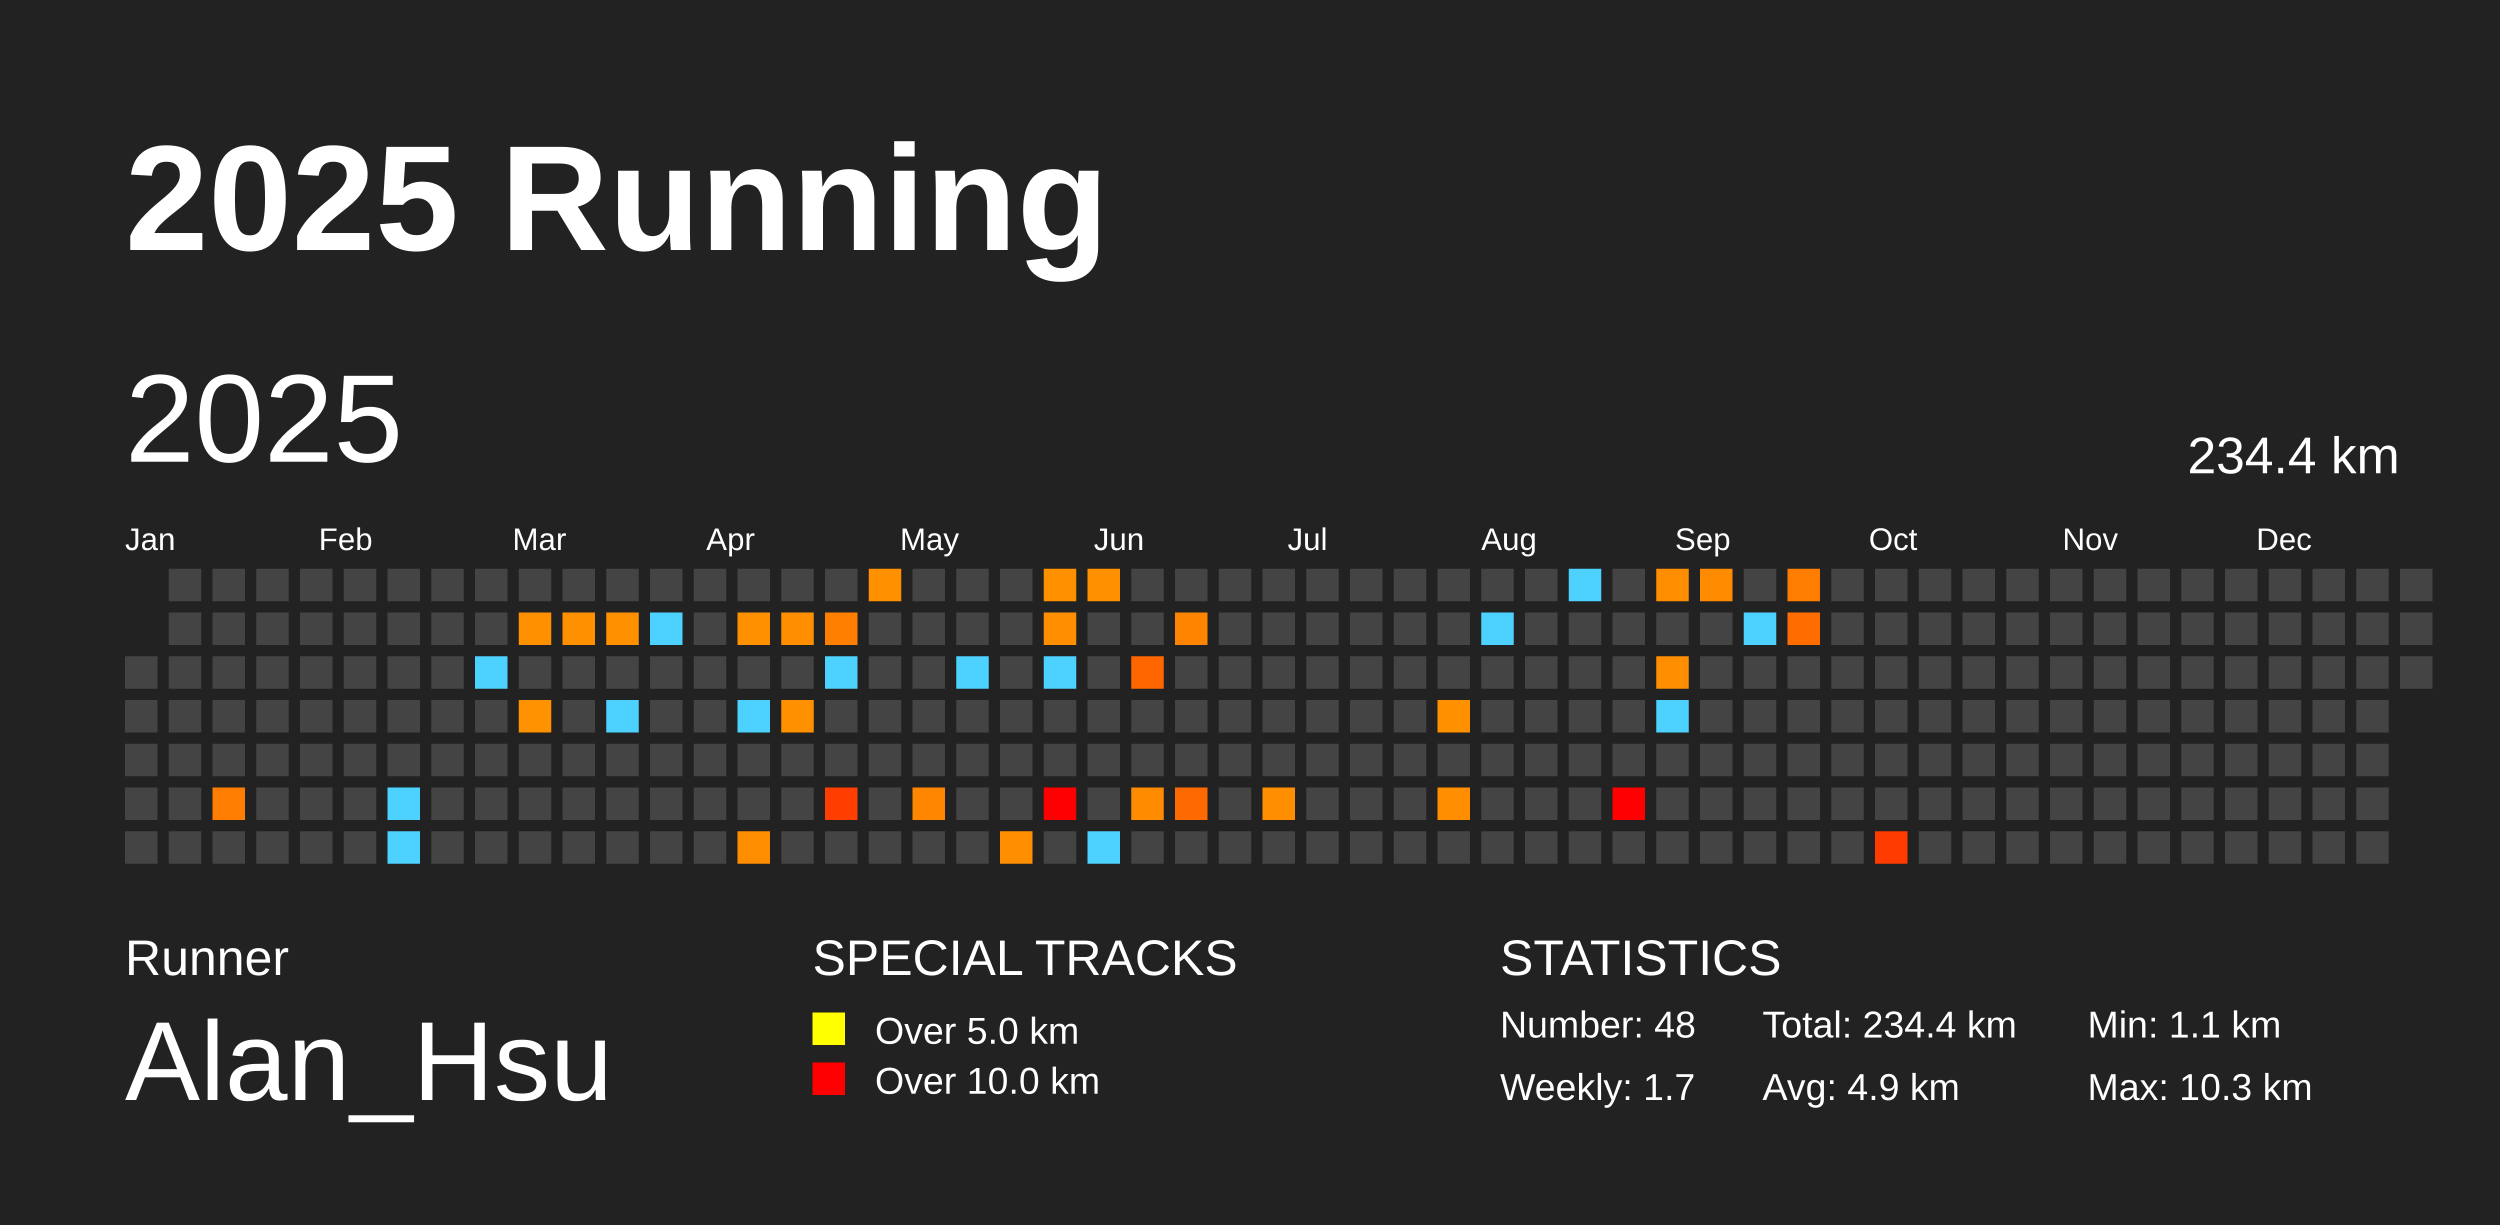
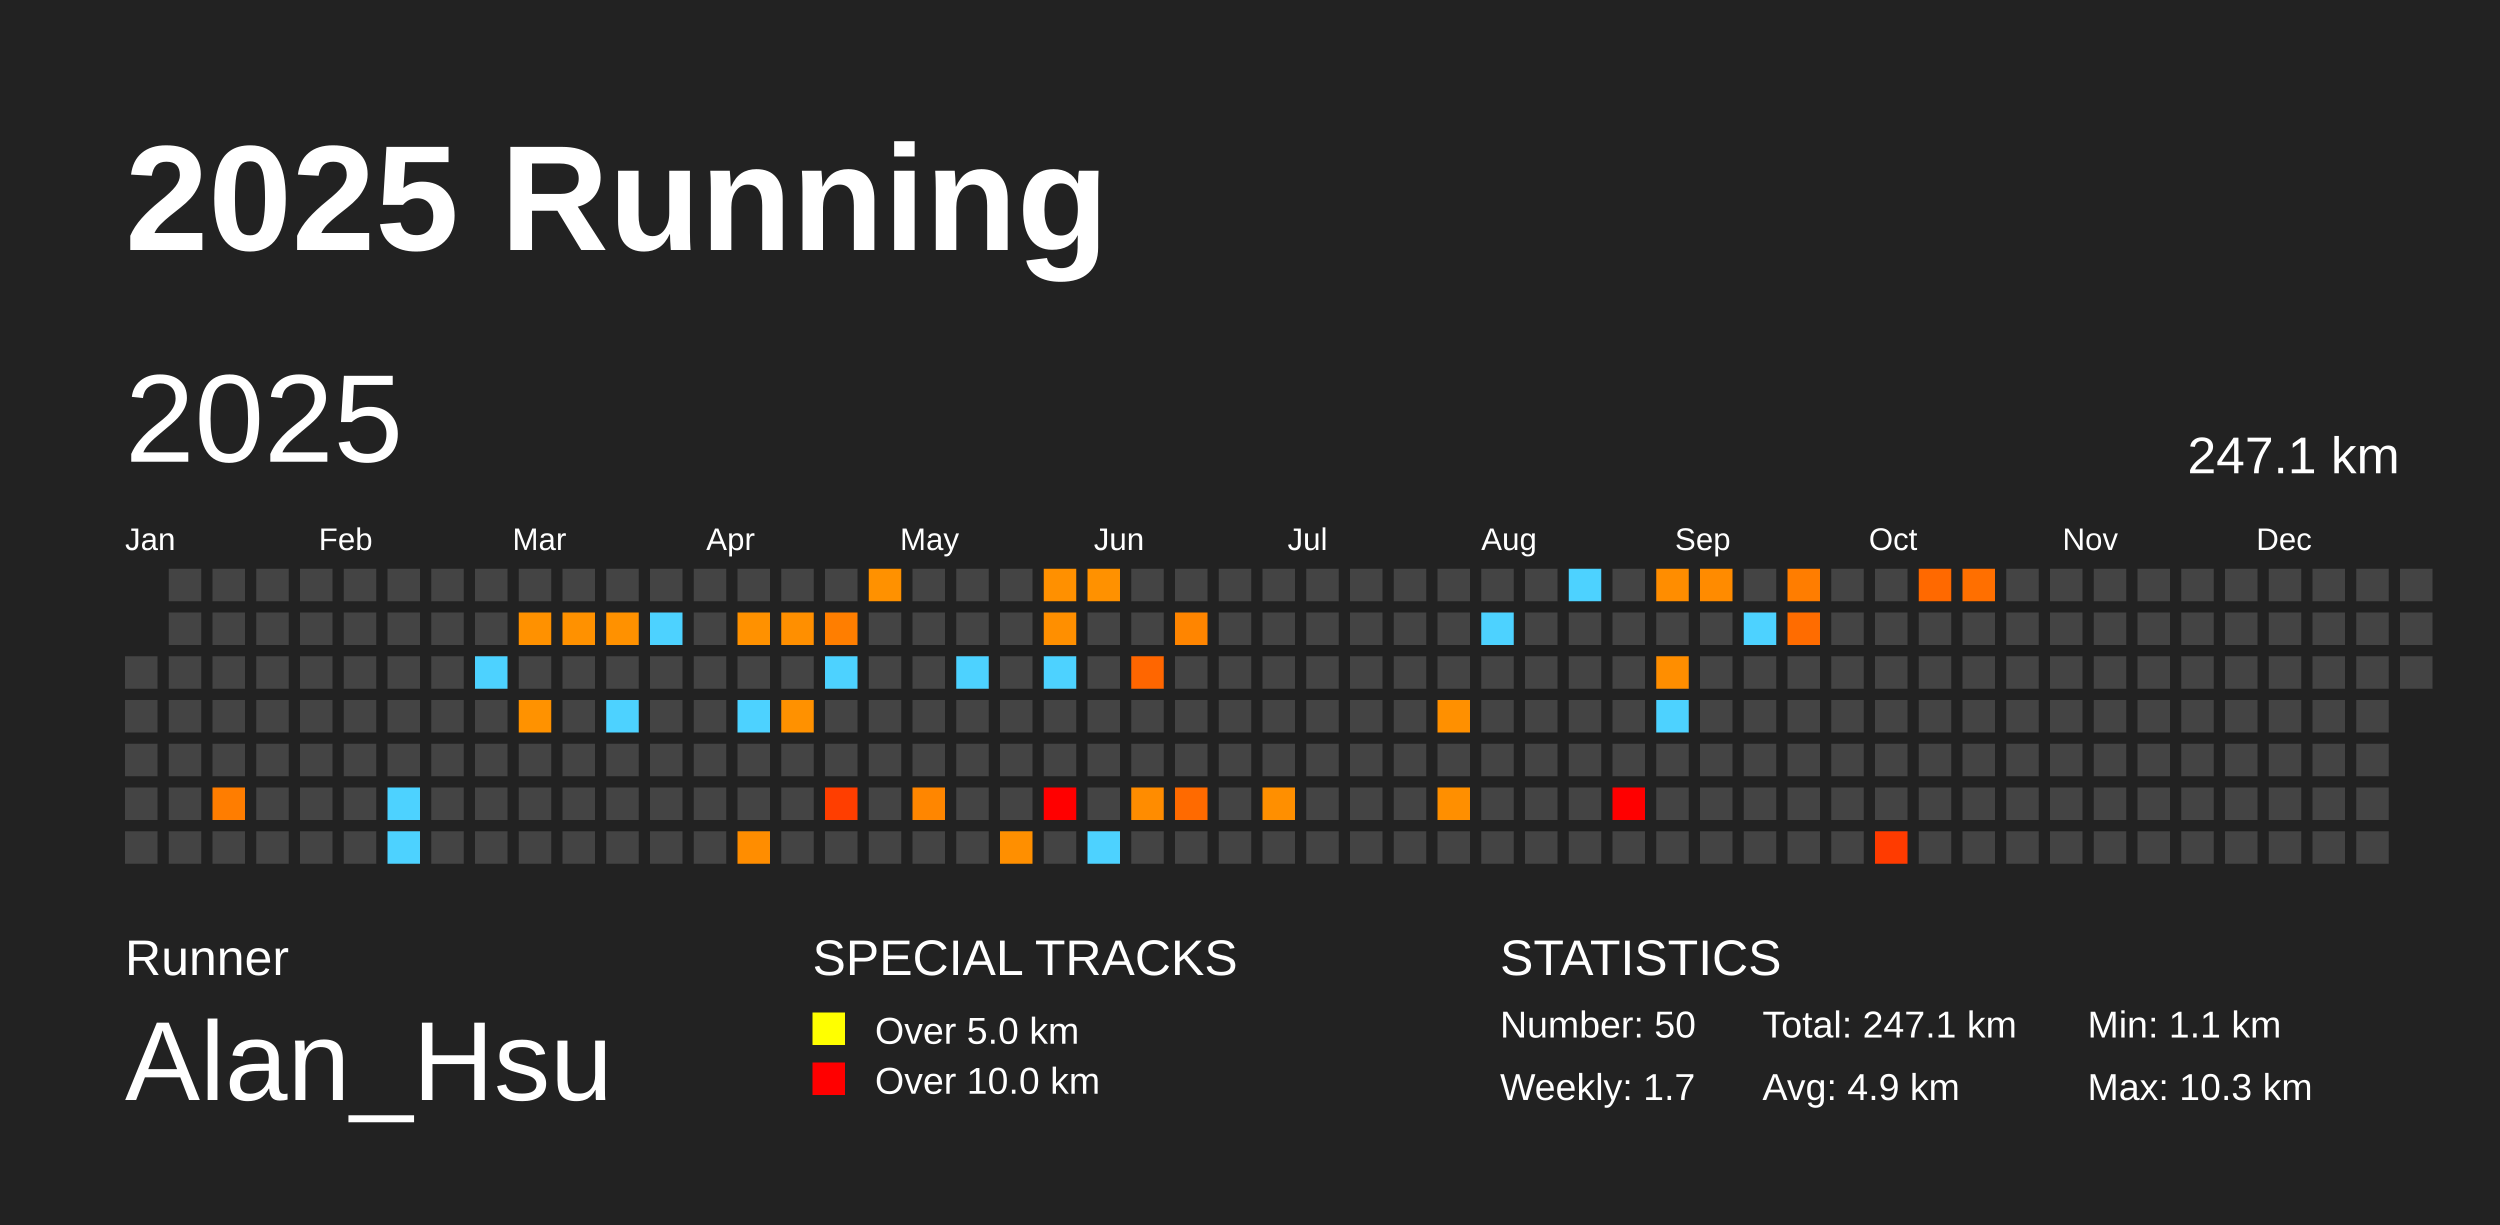
<svg xmlns="http://www.w3.org/2000/svg" baseProfile="full" height="98mm" version="1.1" viewBox="0,0,200,98" width="200mm">
  <defs />
  <rect fill="#222222" height="98" width="200" x="0" y="0" />
  <text fill="#FFFFFF" style="font-size:12px; font-family:Arial; font-weight:bold;" x="10" y="20">2025 Running</text>
  <text fill="#FFFFFF" style="font-size:4px; font-family:Arial" x="10" y="78">Runner</text>
  <text fill="#FFFFFF" style="font-size:9px; font-family:Arial" x="10" y="88">Alan_Hsu</text>
  <text fill="#FFFFFF" style="font-size:4px; font-family:Arial" x="65" y="78">SPECIAL TRACKS</text>
  <rect fill="yellow" height="2.6" width="2.6" x="65" y="81" />
  <text fill="#FFFFFF" style="font-size:3px; font-family:Arial" x="70" y="83.5">Over 5.0 km</text>
  <rect fill="red" height="2.6" width="2.6" x="65" y="85" />
  <text fill="#FFFFFF" style="font-size:3px; font-family:Arial" x="70" y="87.5">Over 10.0 km</text>
  <text fill="#FFFFFF" style="font-size:4px; font-family:Arial" x="120" y="78">STATISTICS</text>
-   <text fill="#FFFFFF" style="font-size:3px; font-family:Arial" x="120" y="83">Number: 48</text>
+   <text fill="#FFFFFF" style="font-size:3px; font-family:Arial" x="120" y="83">Number: 50</text>
  <text fill="#FFFFFF" style="font-size:3px; font-family:Arial" x="120" y="88">Weekly: 1.7</text>
-   <text fill="#FFFFFF" style="font-size:3px; font-family:Arial" x="141" y="83">Total: 234.4 km</text>
+   <text fill="#FFFFFF" style="font-size:3px; font-family:Arial" x="141" y="83">Total: 247.1 km</text>
  <text fill="#FFFFFF" style="font-size:3px; font-family:Arial" x="141" y="88">Avg: 4.9 km</text>
  <text fill="#FFFFFF" style="font-size:3px; font-family:Arial" x="167" y="83">Min: 1.1 km</text>
  <text fill="#FFFFFF" style="font-size:3px; font-family:Arial" x="167" y="88">Max: 10.3 km</text>
  <text dominant-baseline="hanging" fill="#FFFFFF" style="font-size:10.0px; font-family:Arial;" x="10" y="30">2025</text>
-   <text dominant-baseline="hanging" fill="#FFFFFF" style="font-size:4.125px; font-family:Arial;" x="175" y="35">234.4 km</text>
+   <text dominant-baseline="hanging" fill="#FFFFFF" style="font-size:4.125px; font-family:Arial;" x="175" y="35">247.1 km</text>
  <text fill="#FFFFFF" style="font-size:2.5px; font-family:Arial" x="10.0" y="44">Jan</text>
  <text fill="#FFFFFF" style="font-size:2.5px; font-family:Arial" x="25.5" y="44">Feb</text>
  <text fill="#FFFFFF" style="font-size:2.5px; font-family:Arial" x="41.0" y="44">Mar</text>
  <text fill="#FFFFFF" style="font-size:2.5px; font-family:Arial" x="56.5" y="44">Apr</text>
  <text fill="#FFFFFF" style="font-size:2.5px; font-family:Arial" x="72.0" y="44">May</text>
  <text fill="#FFFFFF" style="font-size:2.5px; font-family:Arial" x="87.5" y="44">Jun</text>
  <text fill="#FFFFFF" style="font-size:2.5px; font-family:Arial" x="103.0" y="44">Jul</text>
  <text fill="#FFFFFF" style="font-size:2.5px; font-family:Arial" x="118.5" y="44">Aug</text>
  <text fill="#FFFFFF" style="font-size:2.5px; font-family:Arial" x="134.0" y="44">Sep</text>
  <text fill="#FFFFFF" style="font-size:2.5px; font-family:Arial" x="149.5" y="44">Oct</text>
  <text fill="#FFFFFF" style="font-size:2.5px; font-family:Arial" x="165.0" y="44">Nov</text>
  <text fill="#FFFFFF" style="font-size:2.5px; font-family:Arial" x="180.5" y="44">Dec</text>
  <rect fill="#444444" height="2.6" width="2.6" x="10.0" y="52.5" />
  <rect fill="#444444" height="2.6" width="2.6" x="10.0" y="56.0" />
  <rect fill="#444444" height="2.6" width="2.6" x="10.0" y="59.5" />
  <rect fill="#444444" height="2.6" width="2.6" x="10.0" y="63.0" />
  <rect fill="#444444" height="2.6" width="2.6" x="10.0" y="66.5" />
  <rect fill="#444444" height="2.6" width="2.6" x="13.5" y="45.5" />
  <rect fill="#444444" height="2.6" width="2.6" x="13.5" y="49.0" />
  <rect fill="#444444" height="2.6" width="2.6" x="13.5" y="52.5" />
  <rect fill="#444444" height="2.6" width="2.6" x="13.5" y="56.0" />
  <rect fill="#444444" height="2.6" width="2.6" x="13.5" y="59.5" />
  <rect fill="#444444" height="2.6" width="2.6" x="13.5" y="63.0" />
  <rect fill="#444444" height="2.6" width="2.6" x="13.5" y="66.5" />
  <rect fill="#444444" height="2.6" width="2.6" x="17.0" y="45.5" />
  <rect fill="#444444" height="2.6" width="2.6" x="17.0" y="49.0" />
  <rect fill="#444444" height="2.6" width="2.6" x="17.0" y="52.5" />
  <rect fill="#444444" height="2.6" width="2.6" x="17.0" y="56.0" />
  <rect fill="#444444" height="2.6" width="2.6" x="17.0" y="59.5" />
  <rect fill="#ff7d00" height="2.6" width="2.6" x="17.0" y="63.0" />
  <rect fill="#444444" height="2.6" width="2.6" x="17.0" y="66.5" />
  <rect fill="#444444" height="2.6" width="2.6" x="20.5" y="45.5" />
  <rect fill="#444444" height="2.6" width="2.6" x="20.5" y="49.0" />
  <rect fill="#444444" height="2.6" width="2.6" x="20.5" y="52.5" />
  <rect fill="#444444" height="2.6" width="2.6" x="20.5" y="56.0" />
  <rect fill="#444444" height="2.6" width="2.6" x="20.5" y="59.5" />
  <rect fill="#444444" height="2.6" width="2.6" x="20.5" y="63.0" />
  <rect fill="#444444" height="2.6" width="2.6" x="20.5" y="66.5" />
  <rect fill="#444444" height="2.6" width="2.6" x="24.0" y="45.5" />
  <rect fill="#444444" height="2.6" width="2.6" x="24.0" y="49.0" />
  <rect fill="#444444" height="2.6" width="2.6" x="24.0" y="52.5" />
  <rect fill="#444444" height="2.6" width="2.6" x="24.0" y="56.0" />
  <rect fill="#444444" height="2.6" width="2.6" x="24.0" y="59.5" />
  <rect fill="#444444" height="2.6" width="2.6" x="24.0" y="63.0" />
  <rect fill="#444444" height="2.6" width="2.6" x="24.0" y="66.5" />
  <rect fill="#444444" height="2.6" width="2.6" x="27.5" y="45.5" />
  <rect fill="#444444" height="2.6" width="2.6" x="27.5" y="49.0" />
  <rect fill="#444444" height="2.6" width="2.6" x="27.5" y="52.5" />
  <rect fill="#444444" height="2.6" width="2.6" x="27.5" y="56.0" />
  <rect fill="#444444" height="2.6" width="2.6" x="27.5" y="59.5" />
  <rect fill="#444444" height="2.6" width="2.6" x="27.5" y="63.0" />
  <rect fill="#444444" height="2.6" width="2.6" x="27.5" y="66.5" />
  <rect fill="#444444" height="2.6" width="2.6" x="31.0" y="45.5" />
  <rect fill="#444444" height="2.6" width="2.6" x="31.0" y="49.0" />
  <rect fill="#444444" height="2.6" width="2.6" x="31.0" y="52.5" />
  <rect fill="#444444" height="2.6" width="2.6" x="31.0" y="56.0" />
  <rect fill="#444444" height="2.6" width="2.6" x="31.0" y="59.5" />
  <rect fill="#4dd2ff" height="2.6" width="2.6" x="31.0" y="63.0" />
  <rect fill="#4dd2ff" height="2.6" width="2.6" x="31.0" y="66.5" />
  <rect fill="#444444" height="2.6" width="2.6" x="34.5" y="45.5" />
  <rect fill="#444444" height="2.6" width="2.6" x="34.5" y="49.0" />
  <rect fill="#444444" height="2.6" width="2.6" x="34.5" y="52.5" />
  <rect fill="#444444" height="2.6" width="2.6" x="34.5" y="56.0" />
  <rect fill="#444444" height="2.6" width="2.6" x="34.5" y="59.5" />
  <rect fill="#444444" height="2.6" width="2.6" x="34.5" y="63.0" />
  <rect fill="#444444" height="2.6" width="2.6" x="34.5" y="66.5" />
  <rect fill="#444444" height="2.6" width="2.6" x="38.0" y="45.5" />
  <rect fill="#444444" height="2.6" width="2.6" x="38.0" y="49.0" />
  <rect fill="#4dd2ff" height="2.6" width="2.6" x="38.0" y="52.5" />
  <rect fill="#444444" height="2.6" width="2.6" x="38.0" y="56.0" />
  <rect fill="#444444" height="2.6" width="2.6" x="38.0" y="59.5" />
  <rect fill="#444444" height="2.6" width="2.6" x="38.0" y="63.0" />
  <rect fill="#444444" height="2.6" width="2.6" x="38.0" y="66.5" />
  <rect fill="#444444" height="2.6" width="2.6" x="41.5" y="45.5" />
  <rect fill="#ff9100" height="2.6" width="2.6" x="41.5" y="49.0" />
  <rect fill="#444444" height="2.6" width="2.6" x="41.5" y="52.5" />
  <rect fill="#ff9200" height="2.6" width="2.6" x="41.5" y="56.0" />
  <rect fill="#444444" height="2.6" width="2.6" x="41.5" y="59.5" />
  <rect fill="#444444" height="2.6" width="2.6" x="41.5" y="63.0" />
  <rect fill="#444444" height="2.6" width="2.6" x="41.5" y="66.5" />
  <rect fill="#444444" height="2.6" width="2.6" x="45.0" y="45.5" />
  <rect fill="#ff9100" height="2.6" width="2.6" x="45.0" y="49.0" />
  <rect fill="#444444" height="2.6" width="2.6" x="45.0" y="52.5" />
  <rect fill="#444444" height="2.6" width="2.6" x="45.0" y="56.0" />
  <rect fill="#444444" height="2.6" width="2.6" x="45.0" y="59.5" />
  <rect fill="#444444" height="2.6" width="2.6" x="45.0" y="63.0" />
  <rect fill="#444444" height="2.6" width="2.6" x="45.0" y="66.5" />
  <rect fill="#444444" height="2.6" width="2.6" x="48.5" y="45.5" />
  <rect fill="#ff9100" height="2.6" width="2.6" x="48.5" y="49.0" />
  <rect fill="#444444" height="2.6" width="2.6" x="48.5" y="52.5" />
  <rect fill="#4dd2ff" height="2.6" width="2.6" x="48.5" y="56.0" />
  <rect fill="#444444" height="2.6" width="2.6" x="48.5" y="59.5" />
  <rect fill="#444444" height="2.6" width="2.6" x="48.5" y="63.0" />
  <rect fill="#444444" height="2.6" width="2.6" x="48.5" y="66.5" />
  <rect fill="#444444" height="2.6" width="2.6" x="52.0" y="45.5" />
  <rect fill="#4dd2ff" height="2.6" width="2.6" x="52.0" y="49.0" />
  <rect fill="#444444" height="2.6" width="2.6" x="52.0" y="52.5" />
  <rect fill="#444444" height="2.6" width="2.6" x="52.0" y="56.0" />
  <rect fill="#444444" height="2.6" width="2.6" x="52.0" y="59.5" />
  <rect fill="#444444" height="2.6" width="2.6" x="52.0" y="63.0" />
  <rect fill="#444444" height="2.6" width="2.6" x="52.0" y="66.5" />
  <rect fill="#444444" height="2.6" width="2.6" x="55.5" y="45.5" />
  <rect fill="#444444" height="2.6" width="2.6" x="55.5" y="49.0" />
  <rect fill="#444444" height="2.6" width="2.6" x="55.5" y="52.5" />
  <rect fill="#444444" height="2.6" width="2.6" x="55.5" y="56.0" />
  <rect fill="#444444" height="2.6" width="2.6" x="55.5" y="59.5" />
  <rect fill="#444444" height="2.6" width="2.6" x="55.5" y="63.0" />
  <rect fill="#444444" height="2.6" width="2.6" x="55.5" y="66.5" />
  <rect fill="#444444" height="2.6" width="2.6" x="59.0" y="45.5" />
  <rect fill="#ff9100" height="2.6" width="2.6" x="59.0" y="49.0" />
  <rect fill="#444444" height="2.6" width="2.6" x="59.0" y="52.5" />
  <rect fill="#4dd2ff" height="2.6" width="2.6" x="59.0" y="56.0" />
  <rect fill="#444444" height="2.6" width="2.6" x="59.0" y="59.5" />
  <rect fill="#444444" height="2.6" width="2.6" x="59.0" y="63.0" />
  <rect fill="#ff8d00" height="2.6" width="2.6" x="59.0" y="66.5" />
  <rect fill="#444444" height="2.6" width="2.6" x="62.5" y="45.5" />
  <rect fill="#ff8f00" height="2.6" width="2.6" x="62.5" y="49.0" />
  <rect fill="#444444" height="2.6" width="2.6" x="62.5" y="52.5" />
  <rect fill="#ff9100" height="2.6" width="2.6" x="62.5" y="56.0" />
  <rect fill="#444444" height="2.6" width="2.6" x="62.5" y="59.5" />
  <rect fill="#444444" height="2.6" width="2.6" x="62.5" y="63.0" />
  <rect fill="#444444" height="2.6" width="2.6" x="62.5" y="66.5" />
  <rect fill="#444444" height="2.6" width="2.6" x="66.0" y="45.5" />
  <rect fill="#ff7e00" height="2.6" width="2.6" x="66.0" y="49.0" />
  <rect fill="#4dd2ff" height="2.6" width="2.6" x="66.0" y="52.5" />
  <rect fill="#444444" height="2.6" width="2.6" x="66.0" y="56.0" />
  <rect fill="#444444" height="2.6" width="2.6" x="66.0" y="59.5" />
  <rect fill="#ff3e00" height="2.6" width="2.6" x="66.0" y="63.0" />
  <rect fill="#444444" height="2.6" width="2.6" x="66.0" y="66.5" />
  <rect fill="#ff9100" height="2.6" width="2.6" x="69.5" y="45.5" />
  <rect fill="#444444" height="2.6" width="2.6" x="69.5" y="49.0" />
  <rect fill="#444444" height="2.6" width="2.6" x="69.5" y="52.5" />
  <rect fill="#444444" height="2.6" width="2.6" x="69.5" y="56.0" />
  <rect fill="#444444" height="2.6" width="2.6" x="69.5" y="59.5" />
  <rect fill="#444444" height="2.6" width="2.6" x="69.5" y="63.0" />
  <rect fill="#444444" height="2.6" width="2.6" x="69.5" y="66.5" />
  <rect fill="#444444" height="2.6" width="2.6" x="73.0" y="45.5" />
  <rect fill="#444444" height="2.6" width="2.6" x="73.0" y="49.0" />
  <rect fill="#444444" height="2.6" width="2.6" x="73.0" y="52.5" />
  <rect fill="#444444" height="2.6" width="2.6" x="73.0" y="56.0" />
  <rect fill="#444444" height="2.6" width="2.6" x="73.0" y="59.5" />
  <rect fill="#ff8600" height="2.6" width="2.6" x="73.0" y="63.0" />
  <rect fill="#444444" height="2.6" width="2.6" x="73.0" y="66.5" />
  <rect fill="#444444" height="2.6" width="2.6" x="76.5" y="45.5" />
  <rect fill="#444444" height="2.6" width="2.6" x="76.5" y="49.0" />
  <rect fill="#4dd2ff" height="2.6" width="2.6" x="76.5" y="52.5" />
  <rect fill="#444444" height="2.6" width="2.6" x="76.5" y="56.0" />
  <rect fill="#444444" height="2.6" width="2.6" x="76.5" y="59.5" />
  <rect fill="#444444" height="2.6" width="2.6" x="76.5" y="63.0" />
  <rect fill="#444444" height="2.6" width="2.6" x="76.5" y="66.5" />
  <rect fill="#444444" height="2.6" width="2.6" x="80.0" y="45.5" />
  <rect fill="#444444" height="2.6" width="2.6" x="80.0" y="49.0" />
  <rect fill="#444444" height="2.6" width="2.6" x="80.0" y="52.5" />
  <rect fill="#444444" height="2.6" width="2.6" x="80.0" y="56.0" />
  <rect fill="#444444" height="2.6" width="2.6" x="80.0" y="59.5" />
  <rect fill="#444444" height="2.6" width="2.6" x="80.0" y="63.0" />
  <rect fill="#ff8f00" height="2.6" width="2.6" x="80.0" y="66.5" />
  <rect fill="#ff9000" height="2.6" width="2.6" x="83.5" y="45.5" />
  <rect fill="#ff8f00" height="2.6" width="2.6" x="83.5" y="49.0" />
  <rect fill="#4dd2ff" height="2.6" width="2.6" x="83.5" y="52.5" />
  <rect fill="#444444" height="2.6" width="2.6" x="83.5" y="56.0" />
  <rect fill="#444444" height="2.6" width="2.6" x="83.5" y="59.5" />
  <rect fill="red" height="2.6" width="2.6" x="83.5" y="63.0" />
  <rect fill="#444444" height="2.6" width="2.6" x="83.5" y="66.5" />
  <rect fill="#ff9100" height="2.6" width="2.6" x="87.0" y="45.5" />
  <rect fill="#444444" height="2.6" width="2.6" x="87.0" y="49.0" />
  <rect fill="#444444" height="2.6" width="2.6" x="87.0" y="52.5" />
  <rect fill="#444444" height="2.6" width="2.6" x="87.0" y="56.0" />
  <rect fill="#444444" height="2.6" width="2.6" x="87.0" y="59.5" />
  <rect fill="#444444" height="2.6" width="2.6" x="87.0" y="63.0" />
  <rect fill="#4dd2ff" height="2.6" width="2.6" x="87.0" y="66.5" />
  <rect fill="#444444" height="2.6" width="2.6" x="90.5" y="45.5" />
  <rect fill="#444444" height="2.6" width="2.6" x="90.5" y="49.0" />
  <rect fill="#ff6600" height="2.6" width="2.6" x="90.5" y="52.5" />
  <rect fill="#444444" height="2.6" width="2.6" x="90.5" y="56.0" />
  <rect fill="#444444" height="2.6" width="2.6" x="90.5" y="59.5" />
  <rect fill="#ff8c00" height="2.6" width="2.6" x="90.5" y="63.0" />
  <rect fill="#444444" height="2.6" width="2.6" x="90.5" y="66.5" />
  <rect fill="#444444" height="2.6" width="2.6" x="94.0" y="45.5" />
  <rect fill="#ff8500" height="2.6" width="2.6" x="94.0" y="49.0" />
  <rect fill="#444444" height="2.6" width="2.6" x="94.0" y="52.5" />
  <rect fill="#444444" height="2.6" width="2.6" x="94.0" y="56.0" />
  <rect fill="#444444" height="2.6" width="2.6" x="94.0" y="59.5" />
  <rect fill="#ff6a00" height="2.6" width="2.6" x="94.0" y="63.0" />
  <rect fill="#444444" height="2.6" width="2.6" x="94.0" y="66.5" />
  <rect fill="#444444" height="2.6" width="2.6" x="97.5" y="45.5" />
  <rect fill="#444444" height="2.6" width="2.6" x="97.5" y="49.0" />
  <rect fill="#444444" height="2.6" width="2.6" x="97.5" y="52.5" />
  <rect fill="#444444" height="2.6" width="2.6" x="97.5" y="56.0" />
  <rect fill="#444444" height="2.6" width="2.6" x="97.5" y="59.5" />
  <rect fill="#444444" height="2.6" width="2.6" x="97.5" y="63.0" />
  <rect fill="#444444" height="2.6" width="2.6" x="97.5" y="66.5" />
  <rect fill="#444444" height="2.6" width="2.6" x="101.0" y="45.5" />
  <rect fill="#444444" height="2.6" width="2.6" x="101.0" y="49.0" />
  <rect fill="#444444" height="2.6" width="2.6" x="101.0" y="52.5" />
  <rect fill="#444444" height="2.6" width="2.6" x="101.0" y="56.0" />
  <rect fill="#444444" height="2.6" width="2.6" x="101.0" y="59.5" />
  <rect fill="#ff8f00" height="2.6" width="2.6" x="101.0" y="63.0" />
  <rect fill="#444444" height="2.6" width="2.6" x="101.0" y="66.5" />
  <rect fill="#444444" height="2.6" width="2.6" x="104.5" y="45.5" />
  <rect fill="#444444" height="2.6" width="2.6" x="104.5" y="49.0" />
  <rect fill="#444444" height="2.6" width="2.6" x="104.5" y="52.5" />
  <rect fill="#444444" height="2.6" width="2.6" x="104.5" y="56.0" />
  <rect fill="#444444" height="2.6" width="2.6" x="104.5" y="59.5" />
  <rect fill="#444444" height="2.6" width="2.6" x="104.5" y="63.0" />
  <rect fill="#444444" height="2.6" width="2.6" x="104.5" y="66.5" />
  <rect fill="#444444" height="2.6" width="2.6" x="108.0" y="45.5" />
  <rect fill="#444444" height="2.6" width="2.6" x="108.0" y="49.0" />
  <rect fill="#444444" height="2.6" width="2.6" x="108.0" y="52.5" />
  <rect fill="#444444" height="2.6" width="2.6" x="108.0" y="56.0" />
  <rect fill="#444444" height="2.6" width="2.6" x="108.0" y="59.5" />
  <rect fill="#444444" height="2.6" width="2.6" x="108.0" y="63.0" />
  <rect fill="#444444" height="2.6" width="2.6" x="108.0" y="66.5" />
  <rect fill="#444444" height="2.6" width="2.6" x="111.5" y="45.5" />
  <rect fill="#444444" height="2.6" width="2.6" x="111.5" y="49.0" />
  <rect fill="#444444" height="2.6" width="2.6" x="111.5" y="52.5" />
  <rect fill="#444444" height="2.6" width="2.6" x="111.5" y="56.0" />
  <rect fill="#444444" height="2.6" width="2.6" x="111.5" y="59.5" />
  <rect fill="#444444" height="2.6" width="2.6" x="111.5" y="63.0" />
  <rect fill="#444444" height="2.6" width="2.6" x="111.5" y="66.5" />
  <rect fill="#444444" height="2.6" width="2.6" x="115.0" y="45.5" />
  <rect fill="#444444" height="2.6" width="2.6" x="115.0" y="49.0" />
  <rect fill="#444444" height="2.6" width="2.6" x="115.0" y="52.5" />
  <rect fill="#ff9000" height="2.6" width="2.6" x="115.0" y="56.0" />
  <rect fill="#444444" height="2.6" width="2.6" x="115.0" y="59.5" />
  <rect fill="#ff8f00" height="2.6" width="2.6" x="115.0" y="63.0" />
  <rect fill="#444444" height="2.6" width="2.6" x="115.0" y="66.5" />
  <rect fill="#444444" height="2.6" width="2.6" x="118.5" y="45.5" />
  <rect fill="#4dd2ff" height="2.6" width="2.6" x="118.5" y="49.0" />
  <rect fill="#444444" height="2.6" width="2.6" x="118.5" y="52.5" />
  <rect fill="#444444" height="2.6" width="2.6" x="118.5" y="56.0" />
  <rect fill="#444444" height="2.6" width="2.6" x="118.5" y="59.5" />
  <rect fill="#444444" height="2.6" width="2.6" x="118.5" y="63.0" />
  <rect fill="#444444" height="2.6" width="2.6" x="118.5" y="66.5" />
  <rect fill="#444444" height="2.6" width="2.6" x="122.0" y="45.5" />
  <rect fill="#444444" height="2.6" width="2.6" x="122.0" y="49.0" />
  <rect fill="#444444" height="2.6" width="2.6" x="122.0" y="52.5" />
  <rect fill="#444444" height="2.6" width="2.6" x="122.0" y="56.0" />
  <rect fill="#444444" height="2.6" width="2.6" x="122.0" y="59.5" />
  <rect fill="#444444" height="2.6" width="2.6" x="122.0" y="63.0" />
  <rect fill="#444444" height="2.6" width="2.6" x="122.0" y="66.5" />
  <rect fill="#4dd2ff" height="2.6" width="2.6" x="125.5" y="45.5" />
  <rect fill="#444444" height="2.6" width="2.6" x="125.5" y="49.0" />
  <rect fill="#444444" height="2.6" width="2.6" x="125.5" y="52.5" />
  <rect fill="#444444" height="2.6" width="2.6" x="125.5" y="56.0" />
  <rect fill="#444444" height="2.6" width="2.6" x="125.5" y="59.5" />
  <rect fill="#444444" height="2.6" width="2.6" x="125.5" y="63.0" />
  <rect fill="#444444" height="2.6" width="2.6" x="125.5" y="66.5" />
  <rect fill="#444444" height="2.6" width="2.6" x="129.0" y="45.5" />
  <rect fill="#444444" height="2.6" width="2.6" x="129.0" y="49.0" />
  <rect fill="#444444" height="2.6" width="2.6" x="129.0" y="52.5" />
  <rect fill="#444444" height="2.6" width="2.6" x="129.0" y="56.0" />
  <rect fill="#444444" height="2.6" width="2.6" x="129.0" y="59.5" />
  <rect fill="red" height="2.6" width="2.6" x="129.0" y="63.0" />
  <rect fill="#444444" height="2.6" width="2.6" x="129.0" y="66.5" />
  <rect fill="#ff8d00" height="2.6" width="2.6" x="132.5" y="45.5" />
  <rect fill="#444444" height="2.6" width="2.6" x="132.5" y="49.0" />
  <rect fill="#ff8e00" height="2.6" width="2.6" x="132.5" y="52.5" />
  <rect fill="#4dd2ff" height="2.6" width="2.6" x="132.5" y="56.0" />
  <rect fill="#444444" height="2.6" width="2.6" x="132.5" y="59.5" />
  <rect fill="#444444" height="2.6" width="2.6" x="132.5" y="63.0" />
  <rect fill="#444444" height="2.6" width="2.6" x="132.5" y="66.5" />
  <rect fill="#ff8b00" height="2.6" width="2.6" x="136.0" y="45.5" />
  <rect fill="#444444" height="2.6" width="2.6" x="136.0" y="49.0" />
  <rect fill="#444444" height="2.6" width="2.6" x="136.0" y="52.5" />
  <rect fill="#444444" height="2.6" width="2.6" x="136.0" y="56.0" />
  <rect fill="#444444" height="2.6" width="2.6" x="136.0" y="59.5" />
  <rect fill="#444444" height="2.6" width="2.6" x="136.0" y="63.0" />
  <rect fill="#444444" height="2.6" width="2.6" x="136.0" y="66.5" />
  <rect fill="#444444" height="2.6" width="2.6" x="139.5" y="45.5" />
  <rect fill="#4dd2ff" height="2.6" width="2.6" x="139.5" y="49.0" />
  <rect fill="#444444" height="2.6" width="2.6" x="139.5" y="52.5" />
  <rect fill="#444444" height="2.6" width="2.6" x="139.5" y="56.0" />
  <rect fill="#444444" height="2.6" width="2.6" x="139.5" y="59.5" />
  <rect fill="#444444" height="2.6" width="2.6" x="139.5" y="63.0" />
  <rect fill="#444444" height="2.6" width="2.6" x="139.5" y="66.5" />
  <rect fill="#ff7d00" height="2.6" width="2.6" x="143.0" y="45.5" />
  <rect fill="#ff6c00" height="2.6" width="2.6" x="143.0" y="49.0" />
  <rect fill="#444444" height="2.6" width="2.6" x="143.0" y="52.5" />
  <rect fill="#444444" height="2.6" width="2.6" x="143.0" y="56.0" />
  <rect fill="#444444" height="2.6" width="2.6" x="143.0" y="59.5" />
  <rect fill="#444444" height="2.6" width="2.6" x="143.0" y="63.0" />
  <rect fill="#444444" height="2.6" width="2.6" x="143.0" y="66.5" />
  <rect fill="#444444" height="2.6" width="2.6" x="146.5" y="45.5" />
  <rect fill="#444444" height="2.6" width="2.6" x="146.5" y="49.0" />
  <rect fill="#444444" height="2.6" width="2.6" x="146.5" y="52.5" />
  <rect fill="#444444" height="2.6" width="2.6" x="146.5" y="56.0" />
  <rect fill="#444444" height="2.6" width="2.6" x="146.5" y="59.5" />
  <rect fill="#444444" height="2.6" width="2.6" x="146.5" y="63.0" />
  <rect fill="#444444" height="2.6" width="2.6" x="146.5" y="66.5" />
  <rect fill="#444444" height="2.6" width="2.6" x="150.0" y="45.5" />
  <rect fill="#444444" height="2.6" width="2.6" x="150.0" y="49.0" />
  <rect fill="#444444" height="2.6" width="2.6" x="150.0" y="52.5" />
  <rect fill="#444444" height="2.6" width="2.6" x="150.0" y="56.0" />
  <rect fill="#444444" height="2.6" width="2.6" x="150.0" y="59.5" />
  <rect fill="#444444" height="2.6" width="2.6" x="150.0" y="63.0" />
  <rect fill="#ff3b00" height="2.6" width="2.6" x="150.0" y="66.5" />
-   <rect fill="#444444" height="2.6" width="2.6" x="153.5" y="45.5" />
+   <rect fill="#ff6900" height="2.6" width="2.6" x="153.5" y="45.5" />
  <rect fill="#444444" height="2.6" width="2.6" x="153.5" y="49.0" />
  <rect fill="#444444" height="2.6" width="2.6" x="153.5" y="52.5" />
  <rect fill="#444444" height="2.6" width="2.6" x="153.5" y="56.0" />
  <rect fill="#444444" height="2.6" width="2.6" x="153.5" y="59.5" />
  <rect fill="#444444" height="2.6" width="2.6" x="153.5" y="63.0" />
  <rect fill="#444444" height="2.6" width="2.6" x="153.5" y="66.5" />
-   <rect fill="#444444" height="2.6" width="2.6" x="157.0" y="45.5" />
+   <rect fill="#ff6f00" height="2.6" width="2.6" x="157.0" y="45.5" />
  <rect fill="#444444" height="2.6" width="2.6" x="157.0" y="49.0" />
  <rect fill="#444444" height="2.6" width="2.6" x="157.0" y="52.5" />
  <rect fill="#444444" height="2.6" width="2.6" x="157.0" y="56.0" />
  <rect fill="#444444" height="2.6" width="2.6" x="157.0" y="59.5" />
  <rect fill="#444444" height="2.6" width="2.6" x="157.0" y="63.0" />
  <rect fill="#444444" height="2.6" width="2.6" x="157.0" y="66.5" />
  <rect fill="#444444" height="2.6" width="2.6" x="160.5" y="45.5" />
  <rect fill="#444444" height="2.6" width="2.6" x="160.5" y="49.0" />
  <rect fill="#444444" height="2.6" width="2.6" x="160.5" y="52.5" />
  <rect fill="#444444" height="2.6" width="2.6" x="160.5" y="56.0" />
  <rect fill="#444444" height="2.6" width="2.6" x="160.5" y="59.5" />
  <rect fill="#444444" height="2.6" width="2.6" x="160.5" y="63.0" />
  <rect fill="#444444" height="2.6" width="2.6" x="160.5" y="66.5" />
  <rect fill="#444444" height="2.6" width="2.6" x="164.0" y="45.5" />
  <rect fill="#444444" height="2.6" width="2.6" x="164.0" y="49.0" />
  <rect fill="#444444" height="2.6" width="2.6" x="164.0" y="52.5" />
  <rect fill="#444444" height="2.6" width="2.6" x="164.0" y="56.0" />
  <rect fill="#444444" height="2.6" width="2.6" x="164.0" y="59.5" />
  <rect fill="#444444" height="2.6" width="2.6" x="164.0" y="63.0" />
  <rect fill="#444444" height="2.6" width="2.6" x="164.0" y="66.5" />
  <rect fill="#444444" height="2.6" width="2.6" x="167.5" y="45.5" />
  <rect fill="#444444" height="2.6" width="2.6" x="167.5" y="49.0" />
  <rect fill="#444444" height="2.6" width="2.6" x="167.5" y="52.5" />
  <rect fill="#444444" height="2.6" width="2.6" x="167.5" y="56.0" />
  <rect fill="#444444" height="2.6" width="2.6" x="167.5" y="59.5" />
  <rect fill="#444444" height="2.6" width="2.6" x="167.5" y="63.0" />
  <rect fill="#444444" height="2.6" width="2.6" x="167.5" y="66.5" />
  <rect fill="#444444" height="2.6" width="2.6" x="171.0" y="45.5" />
  <rect fill="#444444" height="2.6" width="2.6" x="171.0" y="49.0" />
  <rect fill="#444444" height="2.6" width="2.6" x="171.0" y="52.5" />
  <rect fill="#444444" height="2.6" width="2.6" x="171.0" y="56.0" />
  <rect fill="#444444" height="2.6" width="2.6" x="171.0" y="59.5" />
  <rect fill="#444444" height="2.6" width="2.6" x="171.0" y="63.0" />
  <rect fill="#444444" height="2.6" width="2.6" x="171.0" y="66.5" />
  <rect fill="#444444" height="2.6" width="2.6" x="174.5" y="45.5" />
  <rect fill="#444444" height="2.6" width="2.6" x="174.5" y="49.0" />
  <rect fill="#444444" height="2.6" width="2.6" x="174.5" y="52.5" />
  <rect fill="#444444" height="2.6" width="2.6" x="174.5" y="56.0" />
  <rect fill="#444444" height="2.6" width="2.6" x="174.5" y="59.5" />
  <rect fill="#444444" height="2.6" width="2.6" x="174.5" y="63.0" />
  <rect fill="#444444" height="2.6" width="2.6" x="174.5" y="66.5" />
  <rect fill="#444444" height="2.6" width="2.6" x="178.0" y="45.5" />
  <rect fill="#444444" height="2.6" width="2.6" x="178.0" y="49.0" />
  <rect fill="#444444" height="2.6" width="2.6" x="178.0" y="52.5" />
  <rect fill="#444444" height="2.6" width="2.6" x="178.0" y="56.0" />
  <rect fill="#444444" height="2.6" width="2.6" x="178.0" y="59.5" />
  <rect fill="#444444" height="2.6" width="2.6" x="178.0" y="63.0" />
  <rect fill="#444444" height="2.6" width="2.6" x="178.0" y="66.5" />
  <rect fill="#444444" height="2.6" width="2.6" x="181.5" y="45.5" />
  <rect fill="#444444" height="2.6" width="2.6" x="181.5" y="49.0" />
  <rect fill="#444444" height="2.6" width="2.6" x="181.5" y="52.5" />
  <rect fill="#444444" height="2.6" width="2.6" x="181.5" y="56.0" />
  <rect fill="#444444" height="2.6" width="2.6" x="181.5" y="59.5" />
  <rect fill="#444444" height="2.6" width="2.6" x="181.5" y="63.0" />
  <rect fill="#444444" height="2.6" width="2.6" x="181.5" y="66.5" />
  <rect fill="#444444" height="2.6" width="2.6" x="185.0" y="45.5" />
  <rect fill="#444444" height="2.6" width="2.6" x="185.0" y="49.0" />
  <rect fill="#444444" height="2.6" width="2.6" x="185.0" y="52.5" />
  <rect fill="#444444" height="2.6" width="2.6" x="185.0" y="56.0" />
  <rect fill="#444444" height="2.6" width="2.6" x="185.0" y="59.5" />
  <rect fill="#444444" height="2.6" width="2.6" x="185.0" y="63.0" />
  <rect fill="#444444" height="2.6" width="2.6" x="185.0" y="66.5" />
  <rect fill="#444444" height="2.6" width="2.6" x="188.5" y="45.5" />
  <rect fill="#444444" height="2.6" width="2.6" x="188.5" y="49.0" />
  <rect fill="#444444" height="2.6" width="2.6" x="188.5" y="52.5" />
  <rect fill="#444444" height="2.6" width="2.6" x="188.5" y="56.0" />
  <rect fill="#444444" height="2.6" width="2.6" x="188.5" y="59.5" />
  <rect fill="#444444" height="2.6" width="2.6" x="188.5" y="63.0" />
  <rect fill="#444444" height="2.6" width="2.6" x="188.5" y="66.5" />
  <rect fill="#444444" height="2.6" width="2.6" x="192.0" y="45.5" />
  <rect fill="#444444" height="2.6" width="2.6" x="192.0" y="49.0" />
  <rect fill="#444444" height="2.6" width="2.6" x="192.0" y="52.5" />
</svg>
